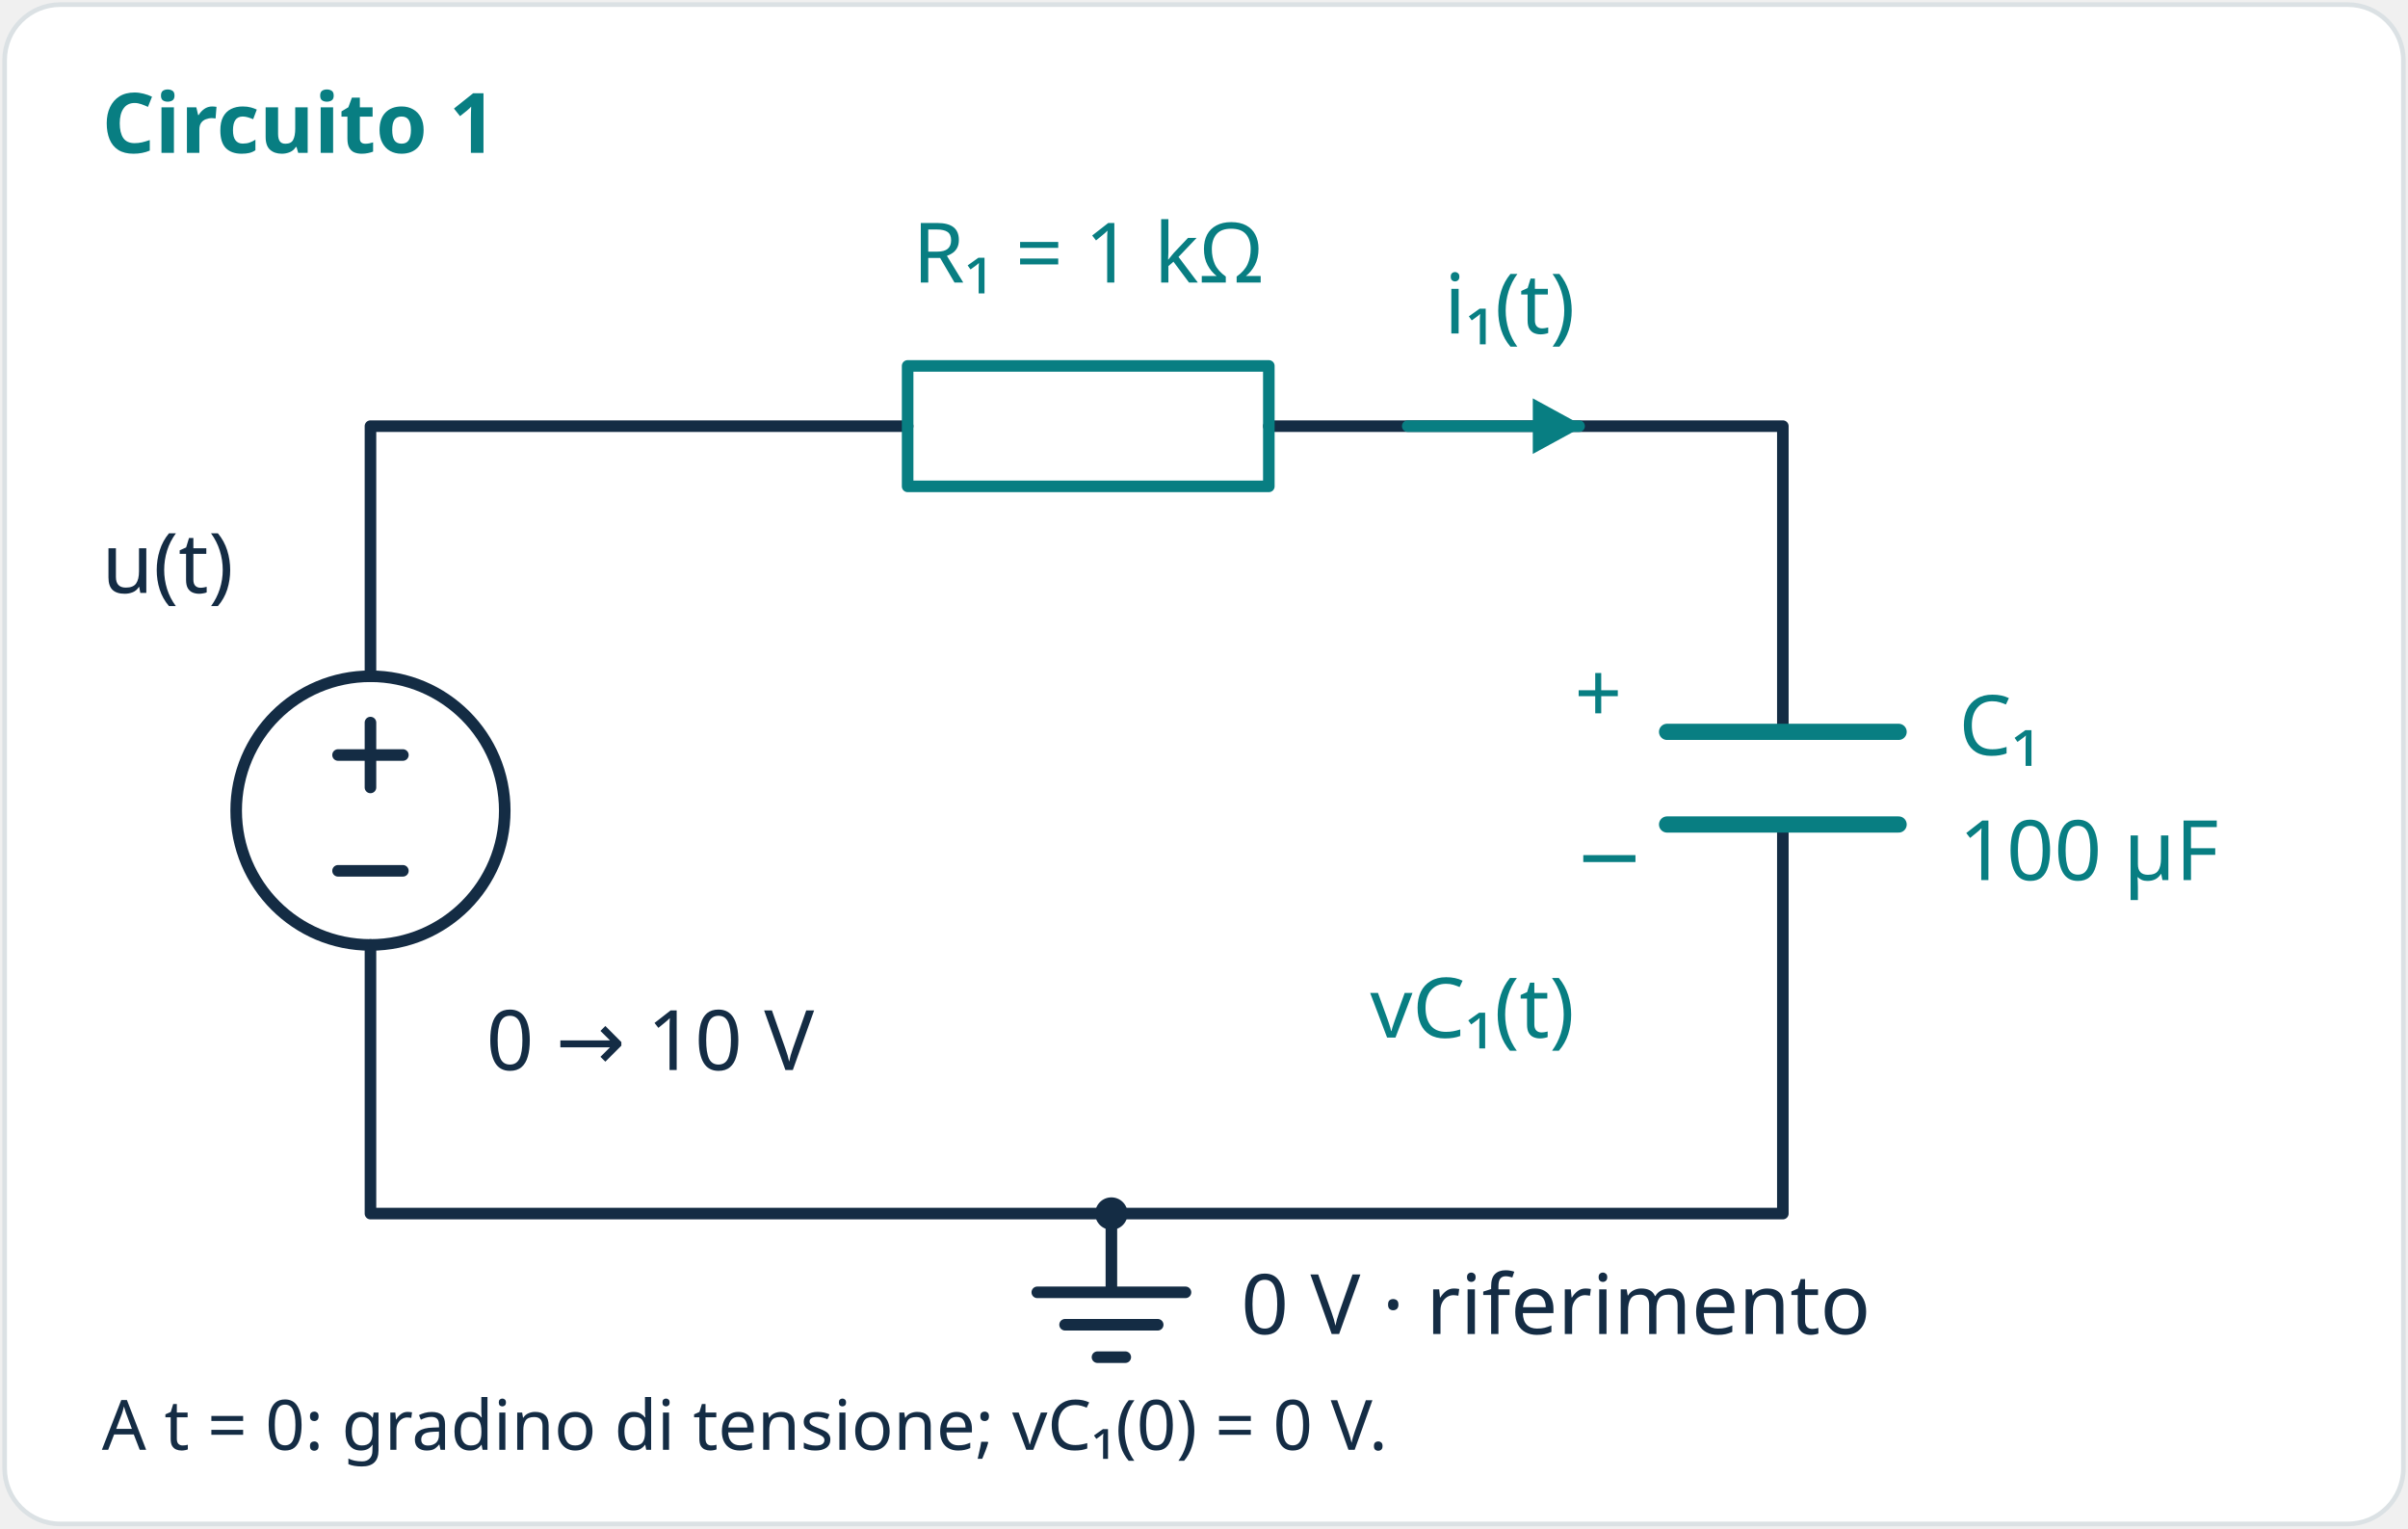
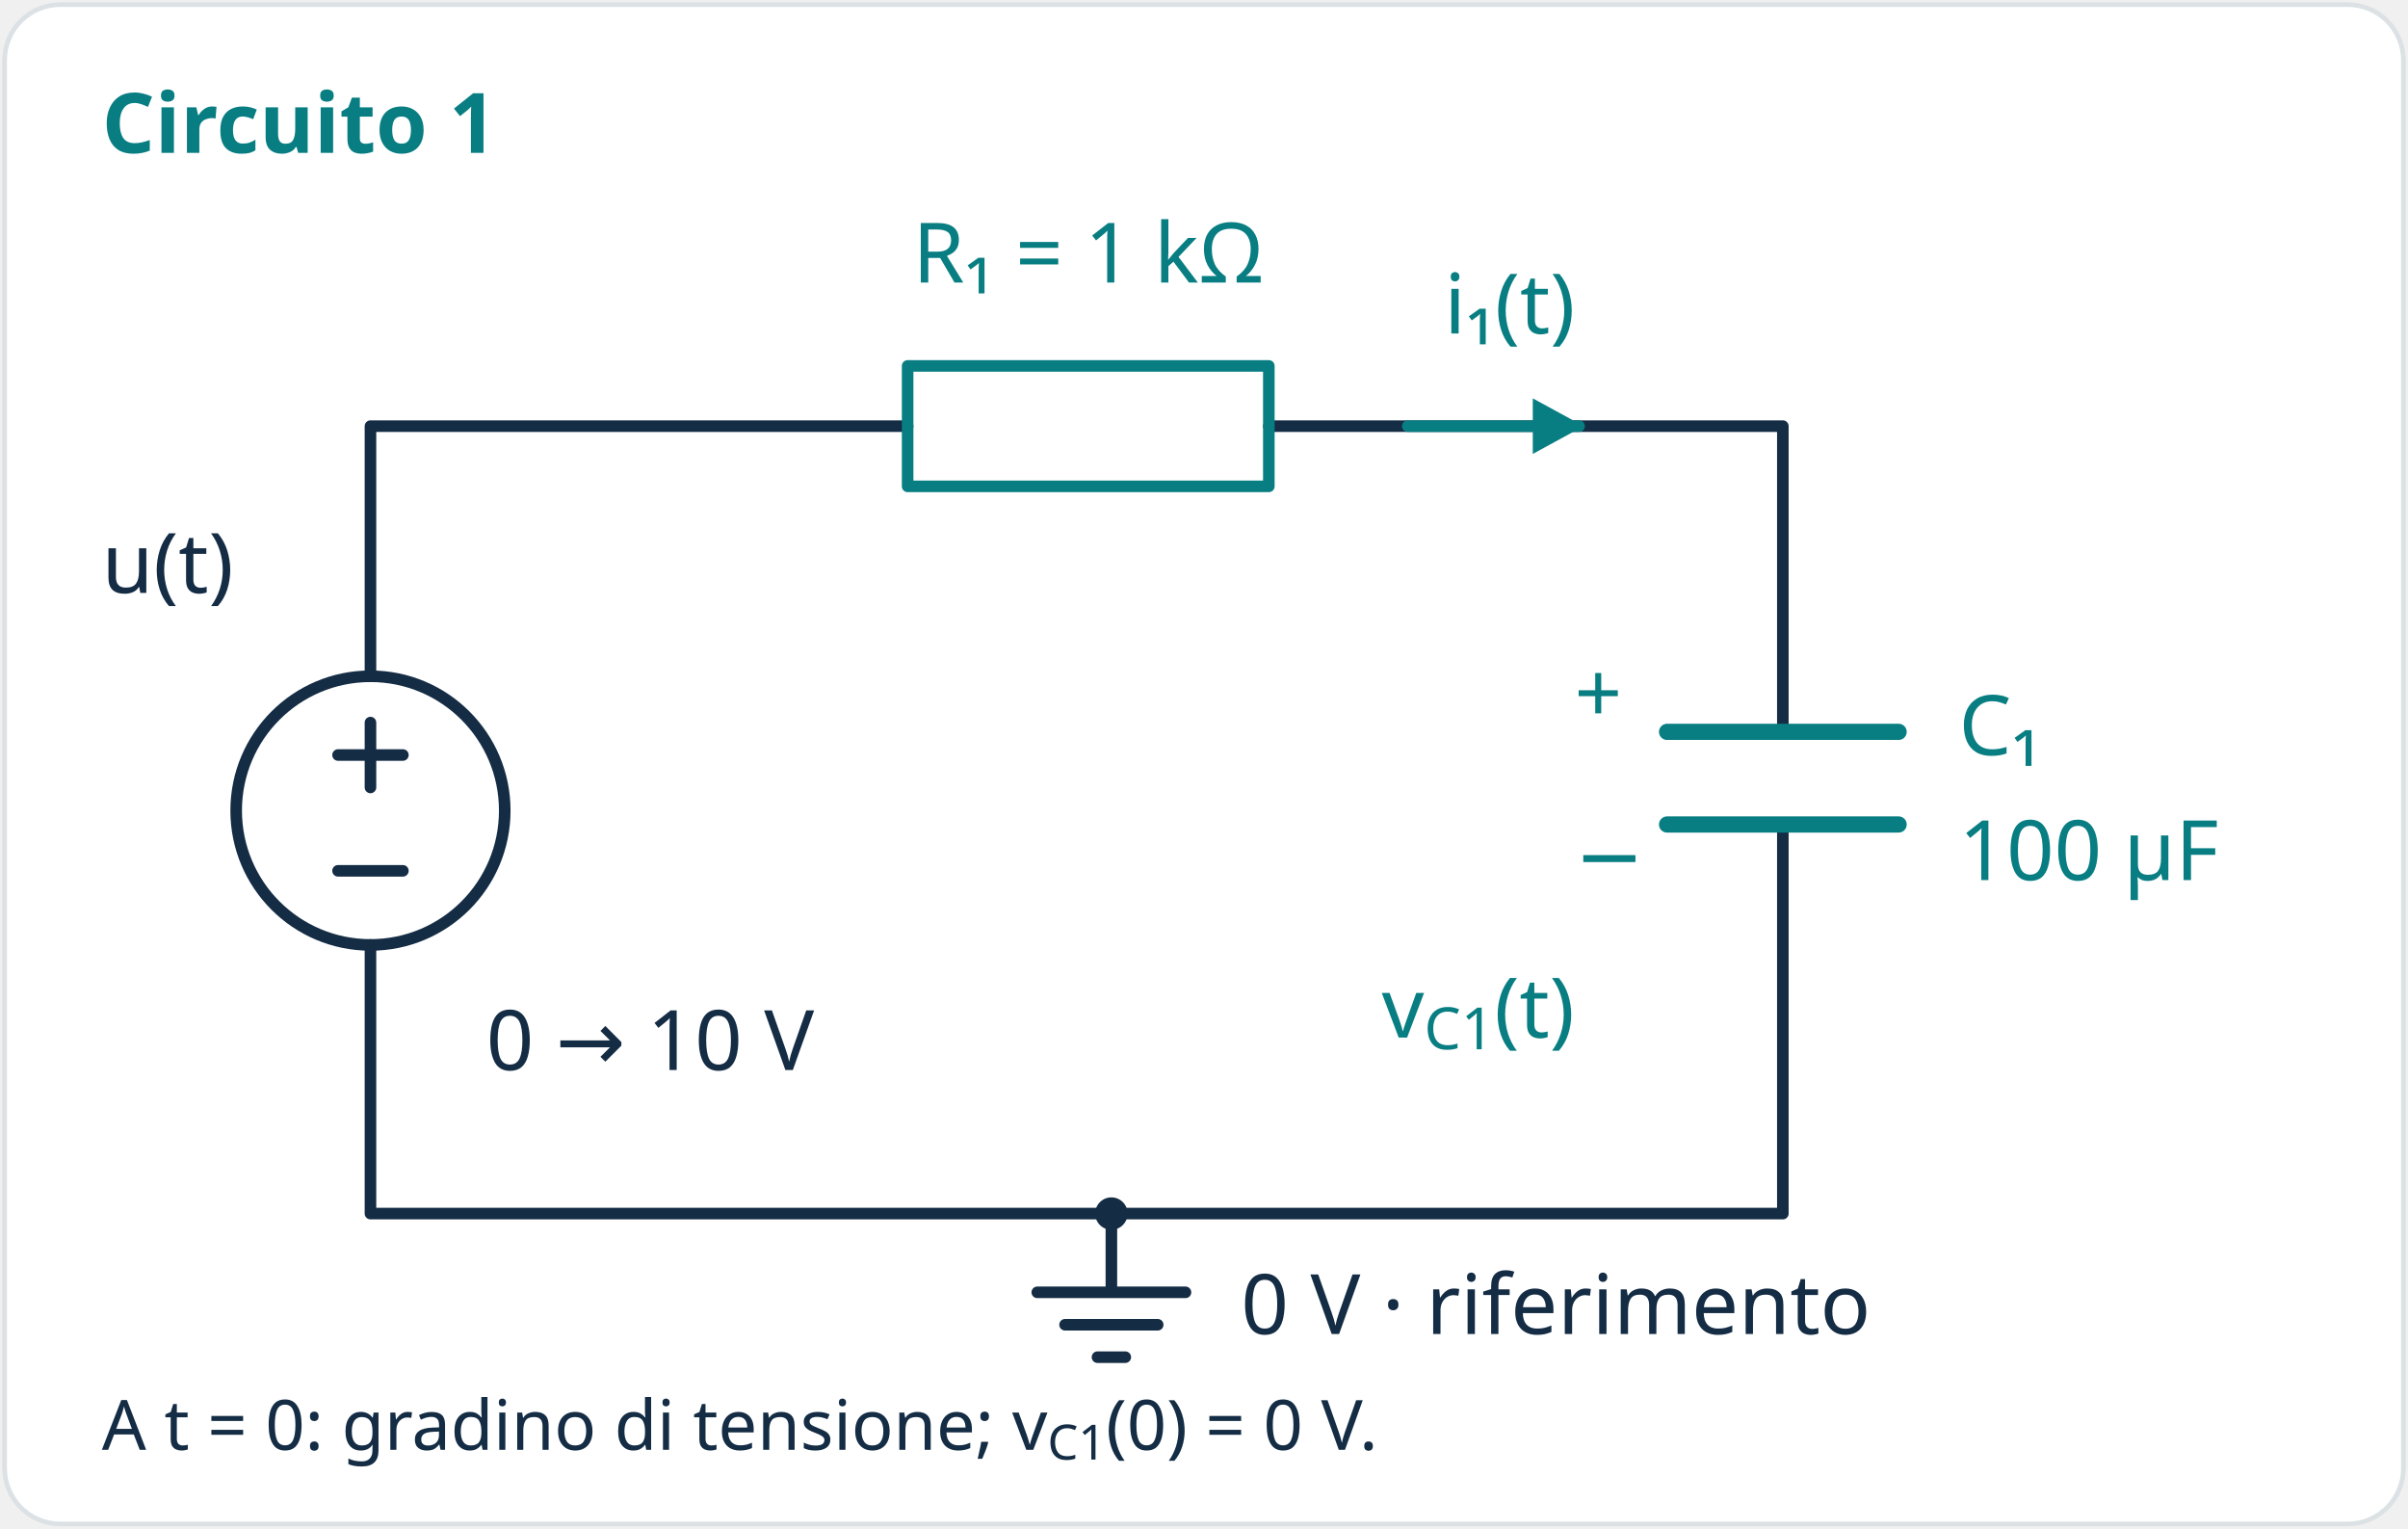
<svg xmlns="http://www.w3.org/2000/svg" class="circuit-diagram" viewBox="0 0 520 330" role="img" aria-labelledby="circuit-title-1 circuit-desc-1">
  <rect x="1" y="1" width="518" height="328" rx="12" fill="white" stroke="#dbe1e4" />
  <g font-family="system-ui,sans-serif" font-size="18" fill="#142c44">
    <text x="22" y="33" fill="#087e82" font-weight="700">Circuito 1</text>
    <g stroke="#142c44" stroke-width="2.5" fill="none" stroke-linecap="round" stroke-linejoin="round">
      <path d="M80 146V92H196 M274 92H385V158 M385 178V262H80V204" />
      <circle cx="80" cy="175" r="29" />
      <path d="M73 163H87 M80 156V170 M73 188H87" />
      <rect x="196" y="79" width="78" height="26" stroke="#087e82" />
      <path d="M360 158H410 M360 178H410" stroke="#087e82" stroke-width="3.5" />
      <path d="M240 262V279 M224 279H256 M230 286H250 M237 293H243" />
      <path d="M304 92H341" stroke="#087e82" />
    </g>
    <path d="M342 92l-11 -6v12z" fill="#087e82" />
    <circle cx="240" cy="262" r="3.5" fill="#142c44" />
    <text id="schematic-r1" x="235" y="61" text-anchor="middle" fill="#087e82">R₁ = 1 kΩ</text>
    <text id="schematic-c1" x="423" y="163" fill="#087e82">C₁</text>
    <text id="schematic-c1-value" x="423" y="190" fill="#087e82">100 µF</text>
    <text x="326" y="72" text-anchor="middle" fill="#087e82">i₁(t)</text>
    <text x="22" y="128">u(t)</text>
    <text x="105" y="231">0 → 10 V</text>
    <text x="340" y="156" fill="#087e82">+</text>
    <text x="340" y="191" fill="#087e82">−</text>
-     <text x="340" y="224" text-anchor="end" fill="#087e82">vC₁(t)</text>
+     <text x="340" y="224" text-anchor="end" fill="#087e82">v<tspan baseline-shift="sub" font-size="70%">C1</tspan>(t)</text>
    <text x="268" y="288">0 V · riferimento</text>
-     <text x="22" y="313" font-size="15">A t = 0: gradino di tensione; vC₁(0) = 0 V.</text>
+     <text x="22" y="313" font-size="15">A t = 0: gradino di tensione; v<tspan baseline-shift="sub" font-size="70%">C1</tspan>(0) = 0 V.</text>
  </g>
</svg>
